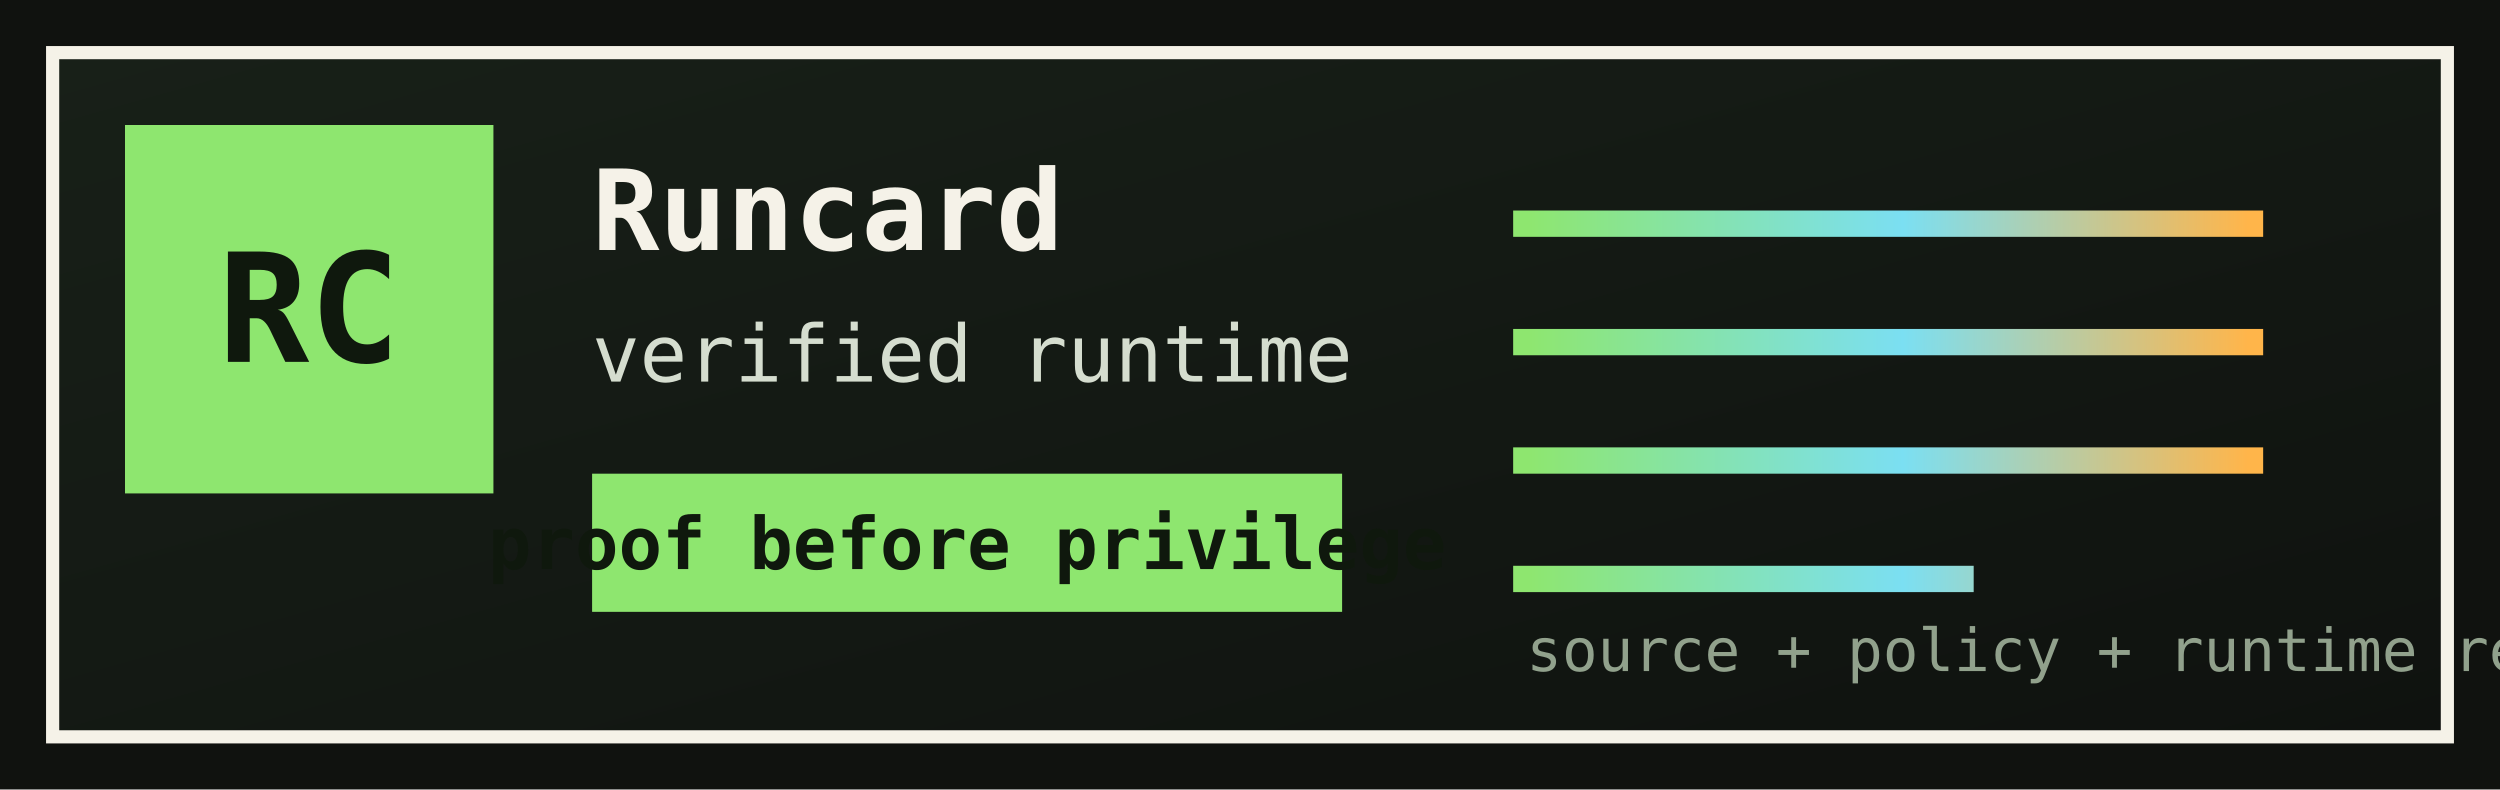
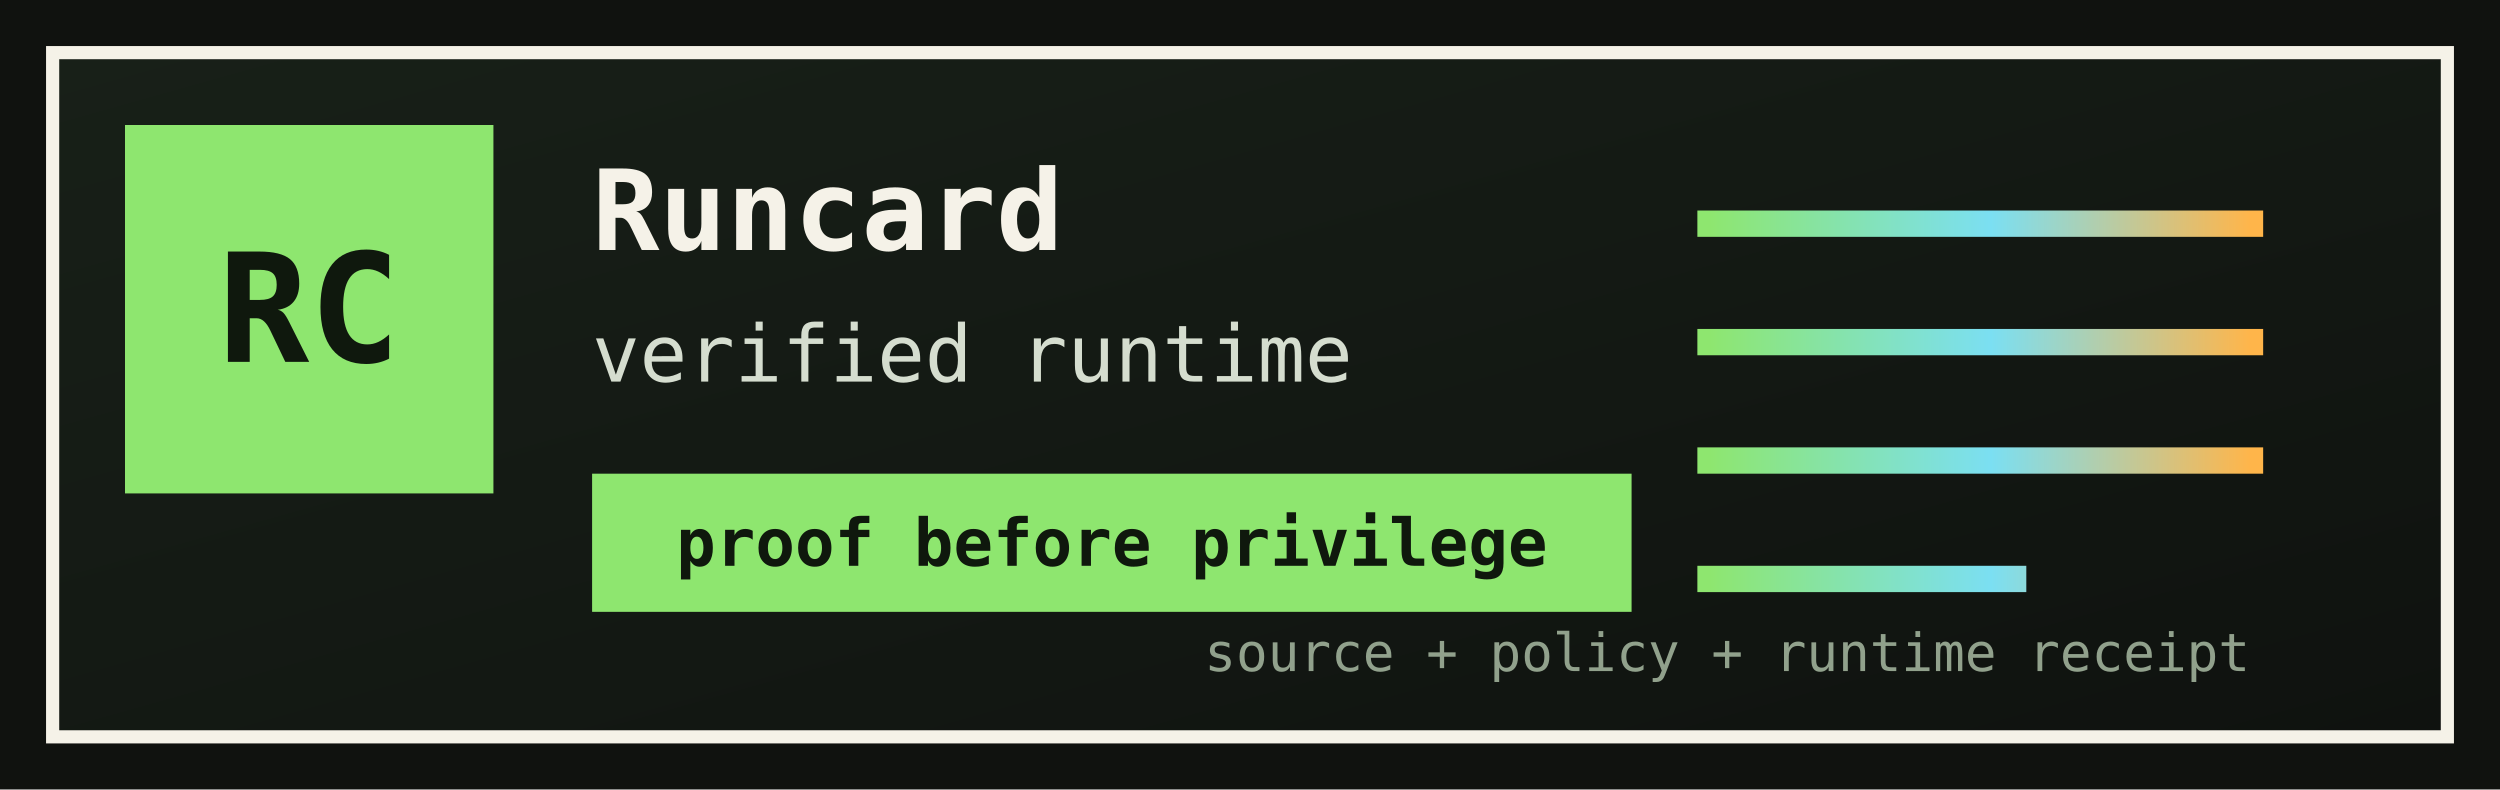
<svg xmlns="http://www.w3.org/2000/svg" role="img" aria-labelledby="title desc" viewBox="0 0 760 240">
  <defs>
    <linearGradient id="panel" x1="0" x2="1" y1="0" y2="1">
      <stop offset="0" stop-color="#182018" />
      <stop offset="1" stop-color="#0f120f" />
    </linearGradient>
    <linearGradient id="accent" x1="0" x2="1">
      <stop offset="0" stop-color="#8ee66f" />
      <stop offset="0.52" stop-color="#7bdff2" />
      <stop offset="1" stop-color="#ffb54a" />
    </linearGradient>
  </defs>
  <rect width="760" height="240" rx="0" fill="#10120f" />
  <rect x="16" y="16" width="728" height="208" rx="0" fill="url(#panel)" stroke="#f5f2e8" stroke-width="4" />
  <rect x="38" y="38" width="112" height="112" rx="0" fill="#8ee66f" />
  <text x="94" y="110" text-anchor="middle" fill="#0f180d" font-family="Consolas, monospace" font-size="46" font-weight="700">RC</text>
  <text x="180" y="76" fill="#f5f2e8" font-family="Consolas, monospace" font-size="34" font-weight="700">Runcard</text>
  <text x="180" y="116" fill="#d5ddcf" font-family="Consolas, monospace" font-size="24">verified runtime</text>
-   <rect x="180" y="144" width="228" height="42" rx="0" fill="#8ee66f" />
-   <text x="294" y="173" text-anchor="middle" fill="#0f180d" font-family="Consolas, monospace" font-size="22" font-weight="700">proof before privilege</text>
-   <path d="M464 68h220M464 104h220M464 140h220M464 176h132" stroke="url(#accent)" stroke-width="8" stroke-linecap="square" />
-   <text x="464" y="204" fill="#91a18c" font-family="Consolas, monospace" font-size="18">source + policy + runtime receipt</text>
+   <rect x="180" y="144" width="316" height="42" rx="0" fill="#8ee66f" />
+   <text x="338" y="172" text-anchor="middle" fill="#0f180d" font-family="Consolas, monospace" font-size="20" font-weight="700">proof before privilege</text>
+   <path d="M520 68h164M520 104h164M520 140h164M520 176h92" stroke="url(#accent)" stroke-width="8" stroke-linecap="square" />
+   <text x="684" y="204" text-anchor="end" fill="#91a18c" font-family="Consolas, monospace" font-size="16">source + policy + runtime receipt</text>
</svg>
